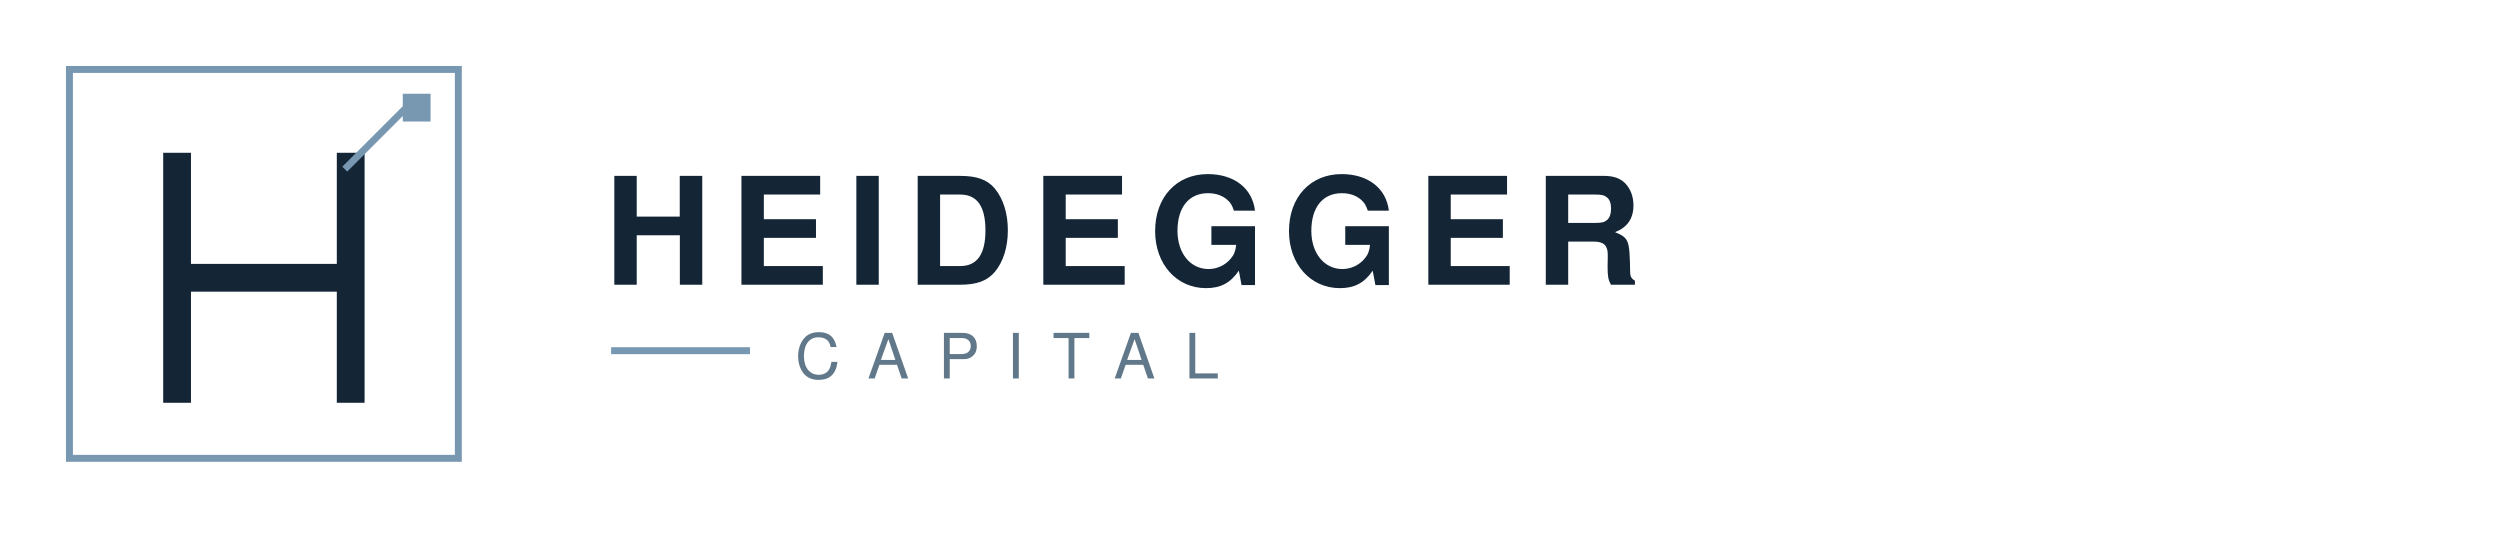
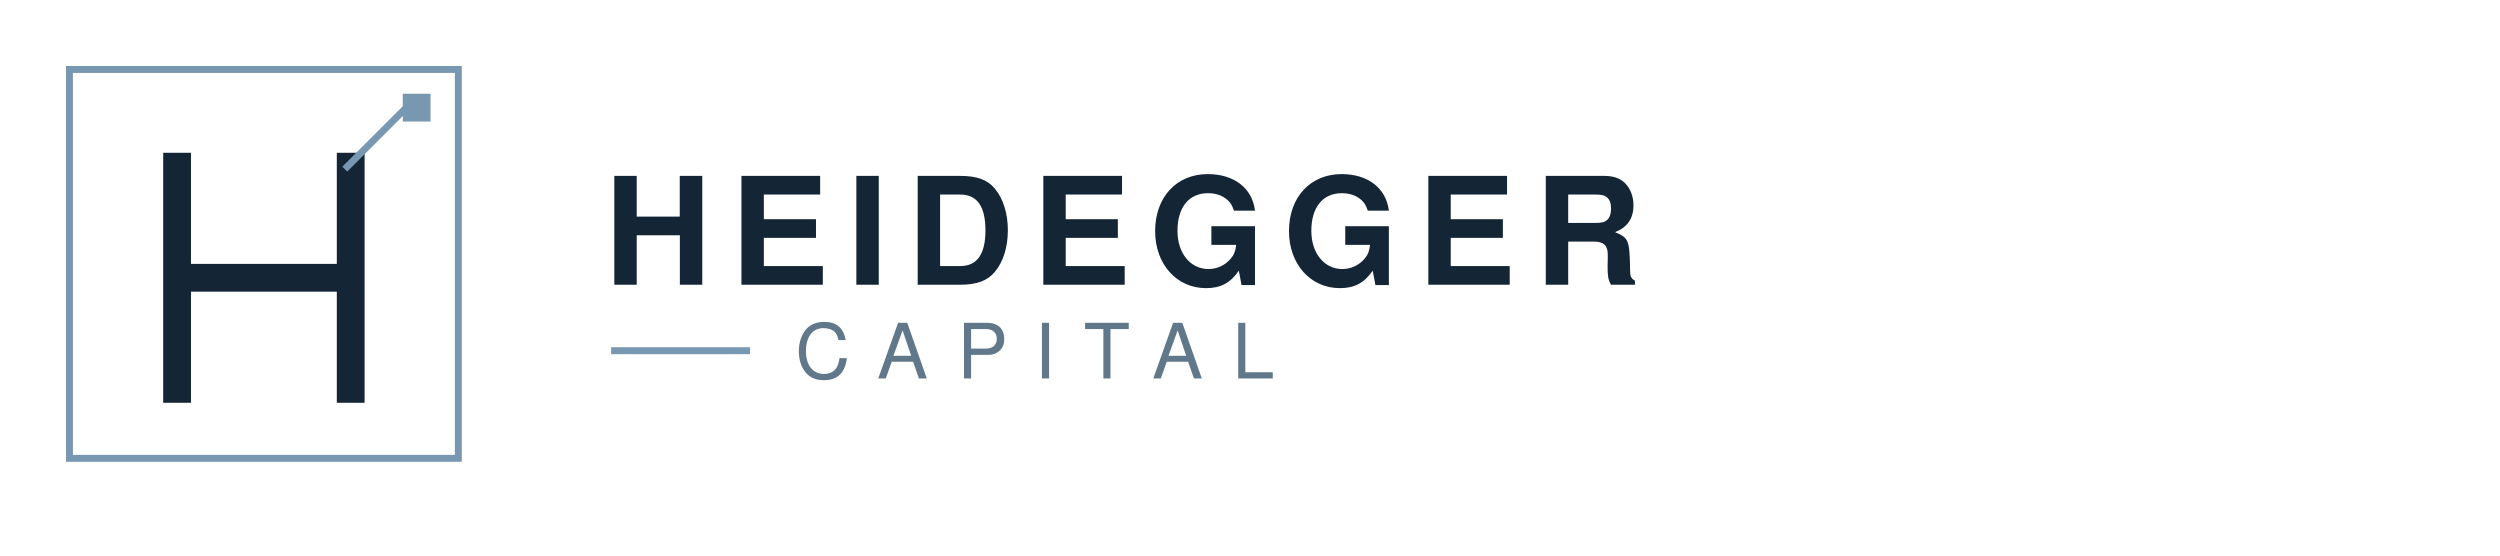
<svg xmlns="http://www.w3.org/2000/svg" width="720" height="160" viewBox="0 0 720 160" role="img" aria-labelledby="title desc">
  <g fill="none" stroke-linecap="square" stroke-linejoin="miter">
    <path d="M20 20h112v112H20z" stroke="#7897b1" stroke-width="2" />
    <path d="M51 48v64M101 48v64M51 80h50" stroke="#142536" stroke-width="8" />
    <path d="M100 48l17-17" stroke="#7897b1" stroke-width="2" />
    <path d="M116 27h8v8h-8z" fill="#7897b1" stroke="none" />
  </g>
  <text x="174" y="82" fill="#142536" font-family="Manrope, Avenir, Helvetica, Arial, sans-serif" font-size="43" font-weight="600" letter-spacing="5.1">HEIDEGGER</text>
  <path d="M176 101h40" stroke="#7897b1" stroke-width="2" />
-   <text x="229" y="109" fill="#61788a" font-family="Manrope, Avenir, Helvetica, Arial, sans-serif" font-size="18" font-weight="500" letter-spacing="8.4">CAPITAL</text>
+   <text x="229" y="109" fill="#61788a" font-family="Manrope, Avenir, Helvetica, Arial, sans-serif" font-size="22" font-weight="500" letter-spacing="8.4">CAPITAL</text>
</svg>
